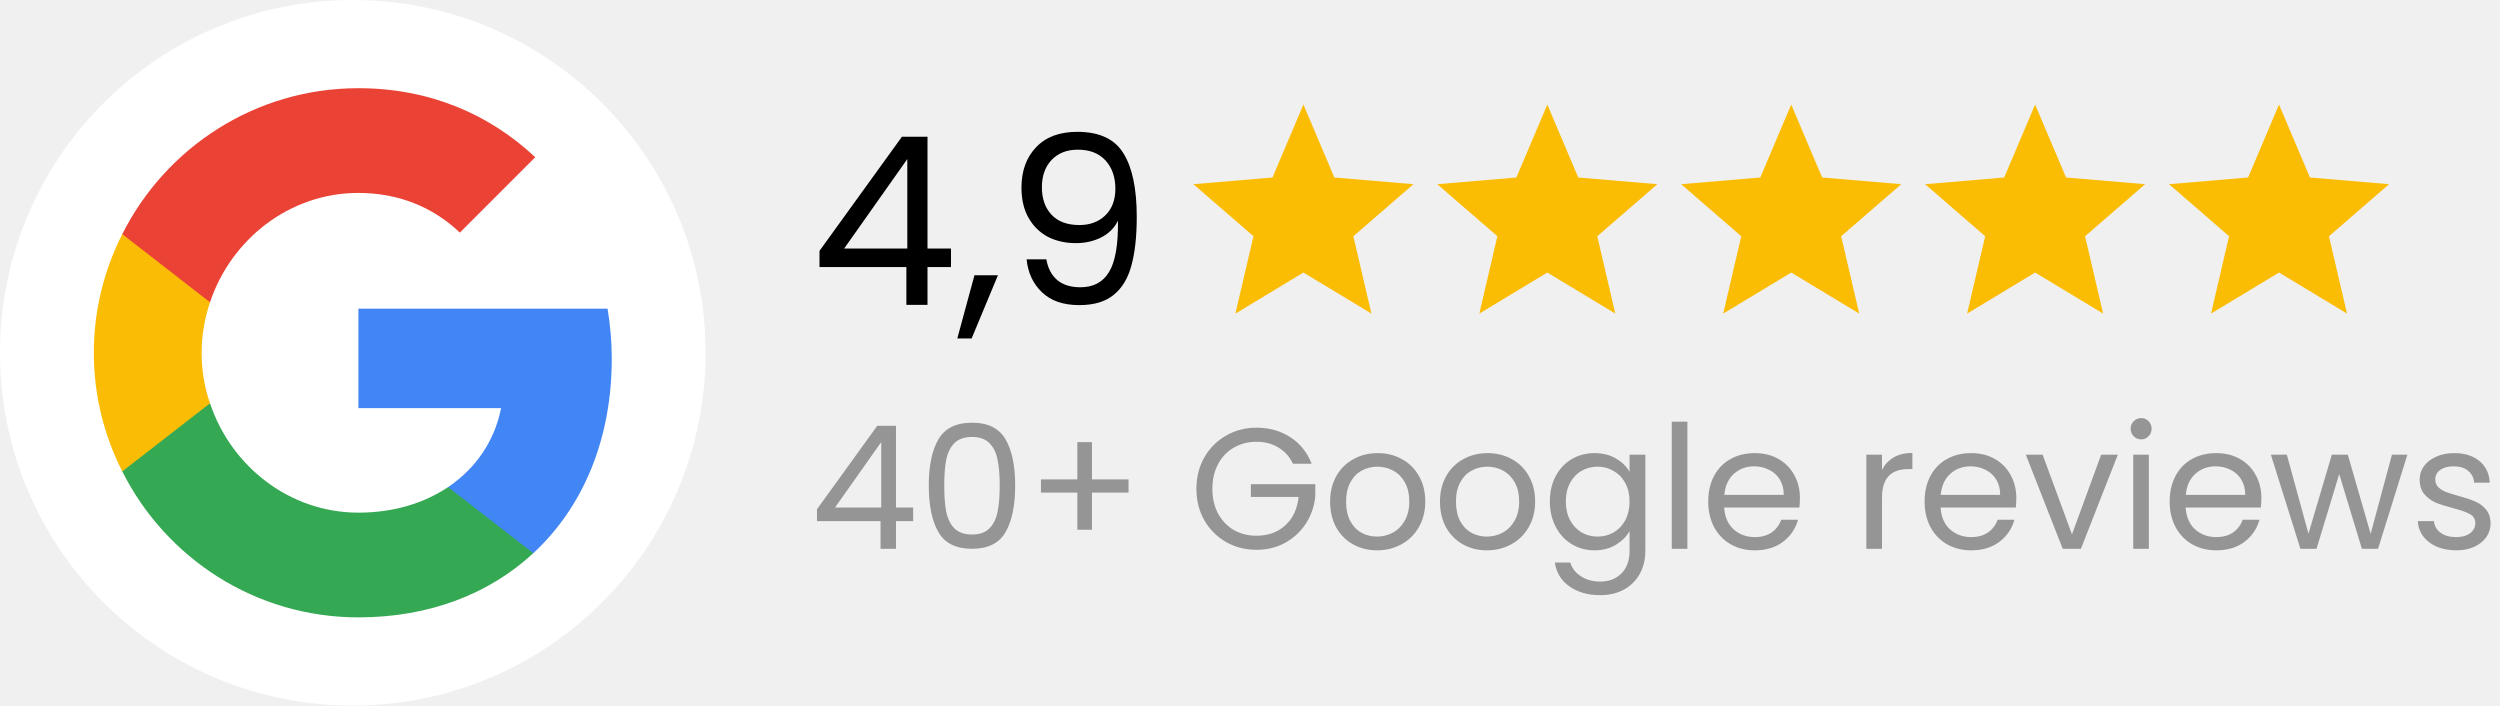
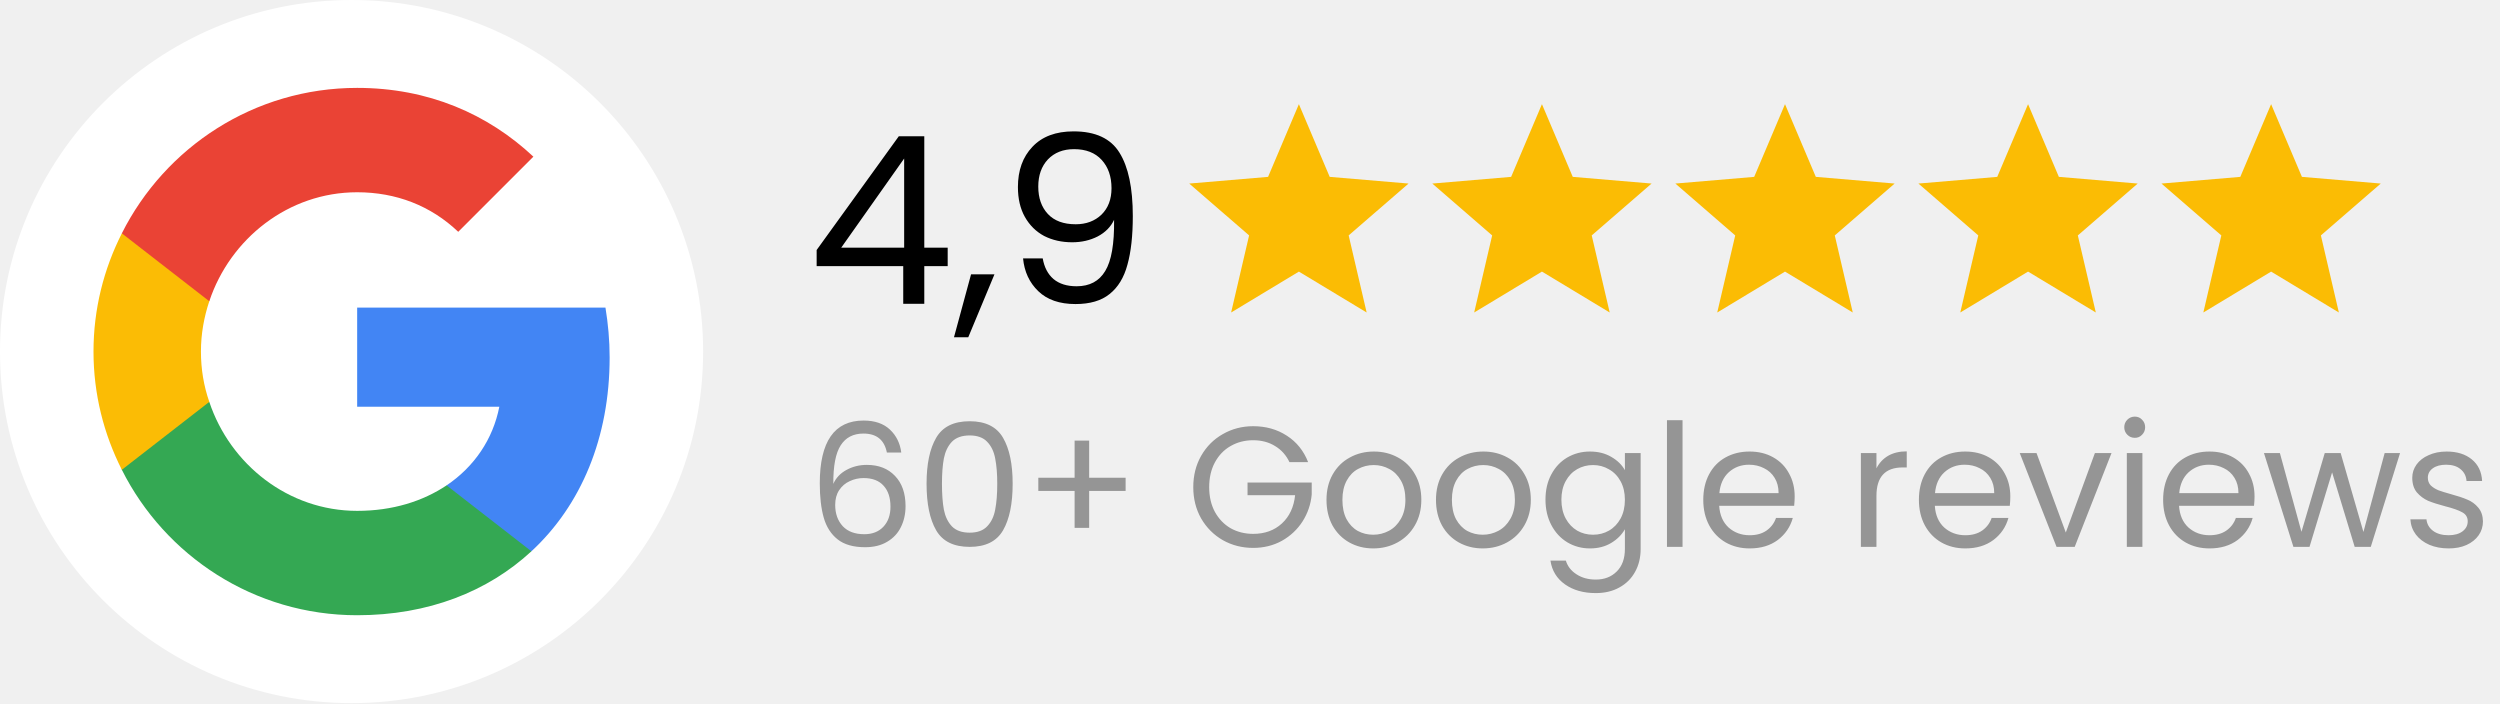
- <svg xmlns="http://www.w3.org/2000/svg" width="287" height="81" viewBox="0 0 287 81" fill="none">
+ <svg xmlns="http://www.w3.org/2000/svg" width="288" height="81" viewBox="0 0 288 81" fill="none">
  <path d="M94.078 30.66V28.8L103.54 15.7H106.478V28.531H109.173V30.66H106.478V35H104.052V30.66H94.078ZM104.159 18.261L96.909 28.531H104.159V18.261ZM114.562 31.604L111.543 38.855H109.898L111.866 31.604H114.562ZM120.121 29.771C120.301 30.795 120.714 31.586 121.361 32.143C122.026 32.7 122.915 32.978 124.03 32.978C125.521 32.978 126.617 32.394 127.318 31.226C128.037 30.058 128.378 28.09 128.342 25.323C127.965 26.132 127.336 26.77 126.456 27.237C125.575 27.686 124.596 27.911 123.517 27.911C122.313 27.911 121.235 27.668 120.283 27.183C119.348 26.68 118.612 25.952 118.072 25C117.533 24.047 117.264 22.897 117.264 21.549C117.264 19.627 117.821 18.081 118.935 16.913C120.049 15.727 121.631 15.134 123.679 15.134C126.195 15.134 127.956 15.952 128.962 17.587C129.987 19.222 130.499 21.657 130.499 24.892C130.499 27.156 130.292 29.025 129.879 30.498C129.484 31.972 128.801 33.095 127.83 33.868C126.878 34.641 125.566 35.027 123.895 35.027C122.062 35.027 120.633 34.533 119.609 33.544C118.585 32.556 118.001 31.298 117.857 29.771H120.121ZM123.922 25.835C125.126 25.835 126.114 25.467 126.887 24.73C127.66 23.975 128.046 22.96 128.046 21.684C128.046 20.336 127.669 19.249 126.914 18.422C126.159 17.596 125.099 17.183 123.733 17.183C122.475 17.183 121.469 17.578 120.714 18.369C119.977 19.159 119.609 20.201 119.609 21.495C119.609 22.807 119.977 23.858 120.714 24.649C121.451 25.44 122.52 25.835 123.922 25.835Z" fill="black" />
  <circle cx="40.5" cy="40.5" r="40.5" fill="white" />
-   <g clip-path="url(#clip0_54_87)">
+   <g clip-path="url(#clip0_301_822)">
    <path d="M70.23 41.183C70.23 39.184 70.052 37.285 69.749 35.438H41.145V46.853H57.523C56.789 50.6 54.637 53.764 51.448 55.915V63.509H61.218C66.939 58.219 70.23 50.422 70.23 41.183Z" fill="#4285F4" />
-     <path d="M41.146 70.875C49.347 70.875 56.207 68.141 61.219 63.509L51.448 55.915C48.714 57.738 45.246 58.852 41.146 58.852C33.223 58.852 26.515 53.511 24.11 46.297H14.036V54.118C19.023 64.041 29.274 70.875 41.146 70.875Z" fill="#34A853" />
+     <path d="M41.145 70.875C49.347 70.875 56.206 68.141 61.218 63.509L51.447 55.915C48.714 57.738 45.246 58.851 41.145 58.851C33.222 58.851 26.515 53.51 24.11 46.296H14.036V54.118C19.022 64.04 29.274 70.875 41.145 70.875Z" fill="#34A853" />
    <path d="M24.11 46.297C23.477 44.474 23.148 42.525 23.148 40.5C23.148 38.475 23.503 36.526 24.11 34.703V26.882H14.036C11.96 30.983 10.771 35.589 10.771 40.5C10.771 45.411 11.96 50.017 14.036 54.118L24.11 46.297Z" fill="#FBBC05" />
-     <path d="M41.146 22.148C45.626 22.148 49.626 23.692 52.79 26.705L61.446 18.048C56.207 13.137 49.347 10.125 41.146 10.125C29.274 10.125 19.023 16.959 14.036 26.882L24.11 34.703C26.515 27.489 33.223 22.148 41.146 22.148Z" fill="#EA4335" />
+     <path d="M41.145 22.148C45.626 22.148 49.625 23.692 52.789 26.705L61.446 18.048C56.206 13.137 49.347 10.125 41.145 10.125C29.274 10.125 19.022 16.959 14.036 26.882L24.11 34.703C26.515 27.489 33.222 22.148 41.145 22.148Z" fill="#EA4335" />
  </g>
-   <path d="M93.789 59.825V58.465L100.71 48.881H102.859V58.267H104.831V59.825H102.859V63H101.085V59.825H93.789ZM101.164 50.755L95.859 58.267H101.164V50.755ZM106.624 55.724C106.624 53.463 106.992 51.701 107.728 50.439C108.464 49.164 109.753 48.526 111.593 48.526C113.42 48.526 114.702 49.164 115.438 50.439C116.175 51.701 116.543 53.463 116.543 55.724C116.543 58.024 116.175 59.812 115.438 61.087C114.702 62.362 113.42 63 111.593 63C109.753 63 108.464 62.362 107.728 61.087C106.992 59.812 106.624 58.024 106.624 55.724ZM114.768 55.724C114.768 54.58 114.689 53.614 114.531 52.825C114.387 52.023 114.078 51.379 113.604 50.892C113.144 50.406 112.474 50.163 111.593 50.163C110.699 50.163 110.016 50.406 109.542 50.892C109.082 51.379 108.773 52.023 108.616 52.825C108.471 53.614 108.399 54.58 108.399 55.724C108.399 56.907 108.471 57.899 108.616 58.701C108.773 59.503 109.082 60.147 109.542 60.634C110.016 61.12 110.699 61.363 111.593 61.363C112.474 61.363 113.144 61.12 113.604 60.634C114.078 60.147 114.387 59.503 114.531 58.701C114.689 57.899 114.768 56.907 114.768 55.724ZM129.556 56.552H125.356V60.811H123.679V56.552H119.499V55.033H123.679V50.755H125.356V55.033H129.556V56.552ZM148.431 53.239C148.05 52.437 147.498 51.819 146.775 51.386C146.052 50.939 145.21 50.715 144.251 50.715C143.291 50.715 142.423 50.939 141.648 51.386C140.885 51.819 140.281 52.45 139.834 53.279C139.4 54.094 139.183 55.04 139.183 56.118C139.183 57.196 139.4 58.143 139.834 58.958C140.281 59.773 140.885 60.404 141.648 60.851C142.423 61.284 143.291 61.501 144.251 61.501C145.592 61.501 146.696 61.1 147.563 60.298C148.431 59.497 148.937 58.412 149.082 57.045H143.6V55.586H150.995V56.966C150.889 58.096 150.534 59.135 149.93 60.082C149.325 61.015 148.53 61.758 147.544 62.31C146.558 62.849 145.46 63.118 144.251 63.118C142.976 63.118 141.812 62.822 140.76 62.231C139.709 61.626 138.874 60.791 138.256 59.727C137.651 58.662 137.349 57.459 137.349 56.118C137.349 54.777 137.651 53.574 138.256 52.51C138.874 51.431 139.709 50.597 140.76 50.005C141.812 49.401 142.976 49.098 144.251 49.098C145.71 49.098 146.998 49.46 148.116 50.183C149.246 50.906 150.068 51.925 150.58 53.239H148.431ZM158.08 63.178C157.068 63.178 156.148 62.947 155.319 62.487C154.504 62.027 153.86 61.377 153.387 60.535C152.927 59.681 152.697 58.695 152.697 57.577C152.697 56.473 152.933 55.5 153.407 54.659C153.893 53.804 154.55 53.154 155.379 52.707C156.207 52.247 157.134 52.017 158.159 52.017C159.184 52.017 160.111 52.247 160.939 52.707C161.767 53.154 162.418 53.798 162.891 54.639C163.378 55.48 163.621 56.46 163.621 57.577C163.621 58.695 163.371 59.681 162.872 60.535C162.385 61.377 161.721 62.027 160.88 62.487C160.039 62.947 159.105 63.178 158.08 63.178ZM158.08 61.6C158.724 61.6 159.329 61.449 159.894 61.146C160.459 60.844 160.913 60.391 161.255 59.786C161.61 59.181 161.787 58.445 161.787 57.577C161.787 56.71 161.616 55.974 161.274 55.369C160.933 54.764 160.486 54.317 159.934 54.028C159.381 53.725 158.783 53.574 158.139 53.574C157.482 53.574 156.877 53.725 156.325 54.028C155.786 54.317 155.352 54.764 155.024 55.369C154.695 55.974 154.531 56.71 154.531 57.577C154.531 58.458 154.688 59.201 155.004 59.806C155.333 60.41 155.766 60.864 156.305 61.166C156.844 61.455 157.436 61.6 158.08 61.6ZM170.693 63.178C169.681 63.178 168.761 62.947 167.933 62.487C167.118 62.027 166.473 61.377 166 60.535C165.54 59.681 165.31 58.695 165.31 57.577C165.31 56.473 165.547 55.5 166.02 54.659C166.506 53.804 167.164 53.154 167.992 52.707C168.82 52.247 169.747 52.017 170.772 52.017C171.797 52.017 172.724 52.247 173.552 52.707C174.381 53.154 175.031 53.798 175.505 54.639C175.991 55.48 176.234 56.46 176.234 57.577C176.234 58.695 175.984 59.681 175.485 60.535C174.999 61.377 174.335 62.027 173.493 62.487C172.652 62.947 171.719 63.178 170.693 63.178ZM170.693 61.6C171.337 61.6 171.942 61.449 172.507 61.146C173.073 60.844 173.526 60.391 173.868 59.786C174.223 59.181 174.4 58.445 174.4 57.577C174.4 56.71 174.23 55.974 173.888 55.369C173.546 54.764 173.099 54.317 172.547 54.028C171.995 53.725 171.397 53.574 170.752 53.574C170.095 53.574 169.49 53.725 168.938 54.028C168.399 54.317 167.965 54.764 167.637 55.369C167.308 55.974 167.144 56.71 167.144 57.577C167.144 58.458 167.302 59.201 167.617 59.806C167.946 60.41 168.38 60.864 168.919 61.166C169.458 61.455 170.049 61.6 170.693 61.6ZM183.05 52.017C183.983 52.017 184.799 52.22 185.495 52.628C186.205 53.035 186.731 53.548 187.073 54.166V52.194H188.887V63.237C188.887 64.223 188.677 65.097 188.256 65.859C187.835 66.635 187.231 67.24 186.442 67.673C185.666 68.107 184.759 68.324 183.721 68.324C182.301 68.324 181.118 67.989 180.171 67.319C179.225 66.648 178.666 65.734 178.495 64.578H180.27C180.467 65.235 180.874 65.761 181.492 66.155C182.11 66.563 182.853 66.766 183.721 66.766C184.706 66.766 185.508 66.457 186.126 65.84C186.757 65.222 187.073 64.354 187.073 63.237V60.969C186.718 61.6 186.192 62.126 185.495 62.547C184.799 62.967 183.983 63.178 183.05 63.178C182.09 63.178 181.216 62.941 180.427 62.468C179.652 61.994 179.041 61.331 178.594 60.476C178.147 59.621 177.923 58.649 177.923 57.558C177.923 56.453 178.147 55.487 178.594 54.659C179.041 53.818 179.652 53.167 180.427 52.707C181.216 52.247 182.09 52.017 183.05 52.017ZM187.073 57.577C187.073 56.762 186.908 56.052 186.58 55.448C186.251 54.843 185.804 54.383 185.239 54.067C184.687 53.739 184.075 53.574 183.405 53.574C182.735 53.574 182.123 53.732 181.571 54.048C181.019 54.363 180.579 54.823 180.25 55.428C179.921 56.033 179.757 56.742 179.757 57.558C179.757 58.386 179.921 59.109 180.25 59.727C180.579 60.331 181.019 60.798 181.571 61.127C182.123 61.442 182.735 61.6 183.405 61.6C184.075 61.6 184.687 61.442 185.239 61.127C185.804 60.798 186.251 60.331 186.58 59.727C186.908 59.109 187.073 58.392 187.073 57.577ZM193.714 48.408V63H191.919V48.408H193.714ZM206.632 57.183C206.632 57.525 206.612 57.886 206.572 58.267H197.935C198.001 59.332 198.363 60.167 199.02 60.772C199.69 61.363 200.499 61.659 201.445 61.659C202.221 61.659 202.865 61.482 203.378 61.127C203.904 60.759 204.272 60.272 204.482 59.667H206.415C206.125 60.706 205.547 61.554 204.679 62.211C203.812 62.855 202.734 63.178 201.445 63.178C200.42 63.178 199.5 62.947 198.685 62.487C197.883 62.027 197.252 61.377 196.792 60.535C196.332 59.681 196.102 58.695 196.102 57.577C196.102 56.46 196.325 55.48 196.772 54.639C197.219 53.798 197.843 53.154 198.645 52.707C199.46 52.247 200.394 52.017 201.445 52.017C202.471 52.017 203.378 52.24 204.167 52.687C204.955 53.134 205.56 53.752 205.981 54.541C206.415 55.316 206.632 56.197 206.632 57.183ZM204.778 56.808C204.778 56.125 204.627 55.54 204.324 55.053C204.022 54.554 203.608 54.179 203.082 53.929C202.569 53.666 201.998 53.535 201.367 53.535C200.459 53.535 199.684 53.824 199.04 54.403C198.409 54.981 198.047 55.783 197.955 56.808H204.778ZM216.052 53.949C216.367 53.331 216.814 52.851 217.393 52.51C217.984 52.168 218.701 51.997 219.542 51.997V53.85H219.069C217.057 53.85 216.052 54.941 216.052 57.124V63H214.257V52.194H216.052V53.949ZM231.473 57.183C231.473 57.525 231.453 57.886 231.414 58.267H222.777C222.842 59.332 223.204 60.167 223.861 60.772C224.532 61.363 225.34 61.659 226.287 61.659C227.062 61.659 227.706 61.482 228.219 61.127C228.745 60.759 229.113 60.272 229.323 59.667H231.256C230.967 60.706 230.388 61.554 229.521 62.211C228.653 62.855 227.575 63.178 226.287 63.178C225.261 63.178 224.341 62.947 223.526 62.487C222.724 62.027 222.093 61.377 221.633 60.535C221.173 59.681 220.943 58.695 220.943 57.577C220.943 56.46 221.166 55.48 221.613 54.639C222.06 53.798 222.685 53.154 223.487 52.707C224.302 52.247 225.235 52.017 226.287 52.017C227.312 52.017 228.219 52.24 229.008 52.687C229.797 53.134 230.401 53.752 230.822 54.541C231.256 55.316 231.473 56.197 231.473 57.183ZM229.619 56.808C229.619 56.125 229.468 55.54 229.166 55.053C228.863 54.554 228.449 54.179 227.923 53.929C227.411 53.666 226.839 53.535 226.208 53.535C225.301 53.535 224.525 53.824 223.881 54.403C223.25 54.981 222.888 55.783 222.796 56.808H229.619ZM237.864 61.344L241.216 52.194H243.129L238.889 63H236.799L232.56 52.194H234.492L237.864 61.344ZM245.822 50.439C245.48 50.439 245.191 50.321 244.954 50.084C244.717 49.847 244.599 49.558 244.599 49.216C244.599 48.875 244.717 48.585 244.954 48.349C245.191 48.112 245.48 47.994 245.822 47.994C246.15 47.994 246.426 48.112 246.65 48.349C246.886 48.585 247.005 48.875 247.005 49.216C247.005 49.558 246.886 49.847 246.65 50.084C246.426 50.321 246.15 50.439 245.822 50.439ZM246.689 52.194V63H244.895V52.194H246.689ZM259.607 57.183C259.607 57.525 259.587 57.886 259.548 58.267H250.911C250.977 59.332 251.338 60.167 251.995 60.772C252.666 61.363 253.474 61.659 254.421 61.659C255.197 61.659 255.841 61.482 256.353 61.127C256.879 60.759 257.247 60.272 257.458 59.667H259.39C259.101 60.706 258.522 61.554 257.655 62.211C256.787 62.855 255.709 63.178 254.421 63.178C253.396 63.178 252.475 62.947 251.66 62.487C250.858 62.027 250.227 61.377 249.767 60.535C249.307 59.681 249.077 58.695 249.077 57.577C249.077 56.46 249.301 55.48 249.748 54.639C250.194 53.798 250.819 53.154 251.621 52.707C252.436 52.247 253.369 52.017 254.421 52.017C255.446 52.017 256.353 52.24 257.142 52.687C257.931 53.134 258.536 53.752 258.956 54.541C259.39 55.316 259.607 56.197 259.607 57.183ZM257.753 56.808C257.753 56.125 257.602 55.54 257.3 55.053C256.998 54.554 256.583 54.179 256.058 53.929C255.545 53.666 254.973 53.535 254.342 53.535C253.435 53.535 252.659 53.824 252.015 54.403C251.384 54.981 251.023 55.783 250.931 56.808H257.753ZM276.37 52.194L272.999 63H271.145L268.542 54.422L265.939 63H264.086L260.694 52.194H262.528L265.012 61.265L267.694 52.194H269.528L272.151 61.284L274.596 52.194H276.37ZM281.977 63.178C281.149 63.178 280.406 63.039 279.749 62.763C279.091 62.474 278.572 62.08 278.191 61.58C277.81 61.068 277.599 60.483 277.56 59.825H279.413C279.466 60.364 279.716 60.805 280.163 61.146C280.623 61.488 281.221 61.659 281.957 61.659C282.641 61.659 283.18 61.508 283.574 61.206C283.968 60.903 284.166 60.522 284.166 60.062C284.166 59.589 283.955 59.24 283.535 59.017C283.114 58.78 282.463 58.55 281.582 58.327C280.781 58.116 280.123 57.906 279.611 57.696C279.111 57.472 278.677 57.15 278.309 56.729C277.954 56.295 277.777 55.73 277.777 55.033C277.777 54.481 277.941 53.975 278.27 53.515C278.598 53.055 279.065 52.694 279.67 52.431C280.274 52.155 280.965 52.017 281.74 52.017C282.936 52.017 283.903 52.319 284.639 52.924C285.375 53.528 285.769 54.356 285.822 55.408H284.028C283.988 54.843 283.758 54.389 283.337 54.048C282.93 53.706 282.378 53.535 281.681 53.535C281.037 53.535 280.524 53.673 280.143 53.949C279.762 54.225 279.571 54.587 279.571 55.033C279.571 55.389 279.683 55.684 279.906 55.921C280.143 56.144 280.432 56.328 280.774 56.473C281.129 56.605 281.615 56.756 282.233 56.927C283.009 57.137 283.64 57.347 284.126 57.558C284.613 57.755 285.027 58.057 285.368 58.465C285.723 58.872 285.907 59.405 285.921 60.062C285.921 60.653 285.756 61.186 285.428 61.659C285.099 62.132 284.632 62.507 284.028 62.783C283.436 63.046 282.752 63.178 281.977 63.178Z" fill="#959595" />
+   <path d="M102.169 52.135C101.88 50.676 100.98 49.946 99.468 49.946C98.298 49.946 97.424 50.4 96.845 51.307C96.267 52.201 95.984 53.679 95.997 55.743C96.3 55.06 96.799 54.527 97.496 54.146C98.206 53.752 98.995 53.555 99.862 53.555C101.216 53.555 102.294 53.975 103.096 54.817C103.911 55.658 104.319 56.821 104.319 58.307C104.319 59.201 104.141 60.003 103.786 60.713C103.444 61.422 102.919 61.988 102.209 62.408C101.512 62.829 100.664 63.039 99.665 63.039C98.311 63.039 97.253 62.737 96.49 62.132C95.728 61.528 95.195 60.693 94.893 59.628C94.591 58.563 94.439 57.249 94.439 55.684C94.439 50.86 96.122 48.447 99.487 48.447C100.776 48.447 101.788 48.796 102.524 49.492C103.26 50.189 103.694 51.07 103.826 52.135H102.169ZM99.487 55.073C98.922 55.073 98.39 55.191 97.89 55.428C97.391 55.651 96.983 56 96.668 56.473C96.365 56.933 96.214 57.498 96.214 58.169C96.214 59.168 96.503 59.983 97.082 60.614C97.66 61.232 98.488 61.541 99.566 61.541C100.487 61.541 101.216 61.258 101.755 60.693C102.307 60.114 102.583 59.339 102.583 58.366C102.583 57.341 102.321 56.539 101.795 55.96C101.269 55.369 100.5 55.073 99.487 55.073ZM106.74 55.724C106.74 53.463 107.108 51.701 107.844 50.439C108.58 49.164 109.868 48.526 111.709 48.526C113.536 48.526 114.818 49.164 115.554 50.439C116.29 51.701 116.658 53.463 116.658 55.724C116.658 58.024 116.29 59.812 115.554 61.087C114.818 62.362 113.536 63 111.709 63C109.868 63 108.58 62.362 107.844 61.087C107.108 59.812 106.74 58.024 106.74 55.724ZM114.883 55.724C114.883 54.58 114.805 53.614 114.647 52.825C114.502 52.023 114.193 51.379 113.72 50.892C113.26 50.406 112.589 50.163 111.709 50.163C110.815 50.163 110.131 50.406 109.658 50.892C109.198 51.379 108.889 52.023 108.731 52.825C108.587 53.614 108.514 54.58 108.514 55.724C108.514 56.907 108.587 57.899 108.731 58.701C108.889 59.503 109.198 60.147 109.658 60.634C110.131 61.12 110.815 61.363 111.709 61.363C112.589 61.363 113.26 61.12 113.72 60.634C114.193 60.147 114.502 59.503 114.647 58.701C114.805 57.899 114.883 56.907 114.883 55.724ZM129.671 56.552H125.471V60.811H123.795V56.552H119.615V55.033H123.795V50.755H125.471V55.033H129.671V56.552ZM148.547 53.239C148.165 52.437 147.613 51.819 146.89 51.386C146.167 50.939 145.326 50.715 144.366 50.715C143.407 50.715 142.539 50.939 141.763 51.386C141.001 51.819 140.396 52.45 139.949 53.279C139.515 54.094 139.298 55.04 139.298 56.118C139.298 57.196 139.515 58.143 139.949 58.958C140.396 59.773 141.001 60.404 141.763 60.851C142.539 61.284 143.407 61.501 144.366 61.501C145.707 61.501 146.811 61.1 147.679 60.298C148.547 59.497 149.053 58.412 149.197 57.045H143.716V55.586H151.11V56.966C151.005 58.096 150.65 59.135 150.045 60.082C149.441 61.015 148.645 61.758 147.659 62.31C146.673 62.849 145.576 63.118 144.366 63.118C143.091 63.118 141.928 62.822 140.876 62.231C139.824 61.626 138.99 60.791 138.372 59.727C137.767 58.662 137.465 57.459 137.465 56.118C137.465 54.777 137.767 53.574 138.372 52.51C138.99 51.431 139.824 50.597 140.876 50.005C141.928 49.401 143.091 49.098 144.366 49.098C145.825 49.098 147.114 49.46 148.231 50.183C149.362 50.906 150.183 51.925 150.696 53.239H148.547ZM158.196 63.178C157.183 63.178 156.263 62.947 155.435 62.487C154.62 62.027 153.976 61.377 153.502 60.535C153.042 59.681 152.812 58.695 152.812 57.577C152.812 56.473 153.049 55.5 153.522 54.659C154.009 53.804 154.666 53.154 155.494 52.707C156.322 52.247 157.249 52.017 158.274 52.017C159.3 52.017 160.227 52.247 161.055 52.707C161.883 53.154 162.534 53.798 163.007 54.639C163.493 55.48 163.737 56.46 163.737 57.577C163.737 58.695 163.487 59.681 162.987 60.535C162.501 61.377 161.837 62.027 160.996 62.487C160.154 62.947 159.221 63.178 158.196 63.178ZM158.196 61.6C158.84 61.6 159.444 61.449 160.01 61.146C160.575 60.844 161.029 60.391 161.37 59.786C161.725 59.181 161.903 58.445 161.903 57.577C161.903 56.71 161.732 55.974 161.39 55.369C161.048 54.764 160.601 54.317 160.049 54.028C159.497 53.725 158.899 53.574 158.255 53.574C157.597 53.574 156.993 53.725 156.441 54.028C155.902 54.317 155.468 54.764 155.139 55.369C154.81 55.974 154.646 56.71 154.646 57.577C154.646 58.458 154.804 59.201 155.119 59.806C155.448 60.41 155.882 60.864 156.421 61.166C156.96 61.455 157.551 61.6 158.196 61.6ZM170.809 63.178C169.797 63.178 168.876 62.947 168.048 62.487C167.233 62.027 166.589 61.377 166.116 60.535C165.656 59.681 165.425 58.695 165.425 57.577C165.425 56.473 165.662 55.5 166.135 54.659C166.622 53.804 167.279 53.154 168.107 52.707C168.935 52.247 169.862 52.017 170.888 52.017C171.913 52.017 172.84 52.247 173.668 52.707C174.496 53.154 175.147 53.798 175.62 54.639C176.107 55.48 176.35 56.46 176.35 57.577C176.35 58.695 176.1 59.681 175.6 60.535C175.114 61.377 174.45 62.027 173.609 62.487C172.768 62.947 171.834 63.178 170.809 63.178ZM170.809 61.6C171.453 61.6 172.058 61.449 172.623 61.146C173.188 60.844 173.642 60.391 173.984 59.786C174.338 59.181 174.516 58.445 174.516 57.577C174.516 56.71 174.345 55.974 174.003 55.369C173.661 54.764 173.214 54.317 172.662 54.028C172.11 53.725 171.512 53.574 170.868 53.574C170.211 53.574 169.606 53.725 169.054 54.028C168.515 54.317 168.081 54.764 167.752 55.369C167.424 55.974 167.259 56.71 167.259 57.577C167.259 58.458 167.417 59.201 167.733 59.806C168.061 60.41 168.495 60.864 169.034 61.166C169.573 61.455 170.165 61.6 170.809 61.6ZM183.166 52.017C184.099 52.017 184.914 52.22 185.611 52.628C186.321 53.035 186.847 53.548 187.188 54.166V52.194H189.002V63.237C189.002 64.223 188.792 65.097 188.371 65.859C187.951 66.635 187.346 67.24 186.557 67.673C185.782 68.107 184.875 68.324 183.836 68.324C182.416 68.324 181.233 67.989 180.287 67.319C179.34 66.648 178.781 65.734 178.611 64.578H180.385C180.582 65.235 180.99 65.761 181.608 66.155C182.226 66.563 182.968 66.766 183.836 66.766C184.822 66.766 185.624 66.457 186.242 65.84C186.873 65.222 187.188 64.354 187.188 63.237V60.969C186.833 61.6 186.308 62.126 185.611 62.547C184.914 62.967 184.099 63.178 183.166 63.178C182.206 63.178 181.332 62.941 180.543 62.468C179.767 61.994 179.156 61.331 178.709 60.476C178.262 59.621 178.039 58.649 178.039 57.558C178.039 56.453 178.262 55.487 178.709 54.659C179.156 53.818 179.767 53.167 180.543 52.707C181.332 52.247 182.206 52.017 183.166 52.017ZM187.188 57.577C187.188 56.762 187.024 56.052 186.695 55.448C186.367 54.843 185.92 54.383 185.354 54.067C184.802 53.739 184.191 53.574 183.521 53.574C182.85 53.574 182.239 53.732 181.687 54.048C181.135 54.363 180.694 54.823 180.366 55.428C180.037 56.033 179.873 56.742 179.873 57.558C179.873 58.386 180.037 59.109 180.366 59.727C180.694 60.331 181.135 60.798 181.687 61.127C182.239 61.442 182.85 61.6 183.521 61.6C184.191 61.6 184.802 61.442 185.354 61.127C185.92 60.798 186.367 60.331 186.695 59.727C187.024 59.109 187.188 58.392 187.188 57.577ZM193.829 48.408V63H192.035V48.408H193.829ZM206.747 57.183C206.747 57.525 206.727 57.886 206.688 58.267H198.051C198.117 59.332 198.478 60.167 199.136 60.772C199.806 61.363 200.614 61.659 201.561 61.659C202.337 61.659 202.981 61.482 203.493 61.127C204.019 60.759 204.387 60.272 204.598 59.667H206.53C206.241 60.706 205.663 61.554 204.795 62.211C203.927 62.855 202.849 63.178 201.561 63.178C200.536 63.178 199.615 62.947 198.8 62.487C197.998 62.027 197.367 61.377 196.907 60.535C196.447 59.681 196.217 58.695 196.217 57.577C196.217 56.46 196.441 55.48 196.888 54.639C197.335 53.798 197.959 53.154 198.761 52.707C199.576 52.247 200.509 52.017 201.561 52.017C202.586 52.017 203.493 52.24 204.282 52.687C205.071 53.134 205.676 53.752 206.096 54.541C206.53 55.316 206.747 56.197 206.747 57.183ZM204.893 56.808C204.893 56.125 204.742 55.54 204.44 55.053C204.138 54.554 203.723 54.179 203.198 53.929C202.685 53.666 202.113 53.535 201.482 53.535C200.575 53.535 199.799 53.824 199.155 54.403C198.524 54.981 198.163 55.783 198.071 56.808H204.893ZM216.167 53.949C216.483 53.331 216.93 52.851 217.508 52.51C218.1 52.168 218.816 51.997 219.657 51.997V53.85H219.184C217.173 53.85 216.167 54.941 216.167 57.124V63H214.373V52.194H216.167V53.949ZM231.588 57.183C231.588 57.525 231.569 57.886 231.529 58.267H222.892C222.958 59.332 223.32 60.167 223.977 60.772C224.647 61.363 225.456 61.659 226.402 61.659C227.178 61.659 227.822 61.482 228.335 61.127C228.861 60.759 229.229 60.272 229.439 59.667H231.371C231.082 60.706 230.504 61.554 229.636 62.211C228.769 62.855 227.691 63.178 226.402 63.178C225.377 63.178 224.457 62.947 223.642 62.487C222.84 62.027 222.209 61.377 221.749 60.535C221.288 59.681 221.058 58.695 221.058 57.577C221.058 56.46 221.282 55.48 221.729 54.639C222.176 53.798 222.8 53.154 223.602 52.707C224.417 52.247 225.351 52.017 226.402 52.017C227.428 52.017 228.335 52.24 229.123 52.687C229.912 53.134 230.517 53.752 230.938 54.541C231.371 55.316 231.588 56.197 231.588 57.183ZM229.735 56.808C229.735 56.125 229.584 55.54 229.281 55.053C228.979 54.554 228.565 54.179 228.039 53.929C227.526 53.666 226.954 53.535 226.323 53.535C225.416 53.535 224.641 53.824 223.997 54.403C223.366 54.981 223.004 55.783 222.912 56.808H229.735ZM237.98 61.344L241.332 52.194H243.245L239.005 63H236.915L232.675 52.194H234.608L237.98 61.344ZM245.937 50.439C245.595 50.439 245.306 50.321 245.07 50.084C244.833 49.847 244.715 49.558 244.715 49.216C244.715 48.875 244.833 48.585 245.07 48.349C245.306 48.112 245.595 47.994 245.937 47.994C246.266 47.994 246.542 48.112 246.765 48.349C247.002 48.585 247.12 48.875 247.12 49.216C247.12 49.558 247.002 49.847 246.765 50.084C246.542 50.321 246.266 50.439 245.937 50.439ZM246.805 52.194V63H245.01V52.194H246.805ZM259.723 57.183C259.723 57.525 259.703 57.886 259.663 58.267H251.026C251.092 59.332 251.454 60.167 252.111 60.772C252.781 61.363 253.59 61.659 254.536 61.659C255.312 61.659 255.956 61.482 256.469 61.127C256.995 60.759 257.363 60.272 257.573 59.667H259.506C259.216 60.706 258.638 61.554 257.77 62.211C256.903 62.855 255.825 63.178 254.536 63.178C253.511 63.178 252.591 62.947 251.776 62.487C250.974 62.027 250.343 61.377 249.883 60.535C249.423 59.681 249.193 58.695 249.193 57.577C249.193 56.46 249.416 55.48 249.863 54.639C250.31 53.798 250.934 53.154 251.736 52.707C252.551 52.247 253.485 52.017 254.536 52.017C255.562 52.017 256.469 52.24 257.258 52.687C258.046 53.134 258.651 53.752 259.072 54.541C259.506 55.316 259.723 56.197 259.723 57.183ZM257.869 56.808C257.869 56.125 257.718 55.54 257.415 55.053C257.113 54.554 256.699 54.179 256.173 53.929C255.66 53.666 255.089 53.535 254.458 53.535C253.551 53.535 252.775 53.824 252.131 54.403C251.5 54.981 251.138 55.783 251.046 56.808H257.869ZM276.486 52.194L273.114 63H271.26L268.658 54.422L266.055 63H264.201L260.809 52.194H262.643L265.128 61.265L267.81 52.194H269.644L272.266 61.284L274.711 52.194H276.486ZM282.092 63.178C281.264 63.178 280.521 63.039 279.864 62.763C279.207 62.474 278.688 62.08 278.306 61.58C277.925 61.068 277.715 60.483 277.675 59.825H279.529C279.581 60.364 279.831 60.805 280.278 61.146C280.738 61.488 281.336 61.659 282.073 61.659C282.756 61.659 283.295 61.508 283.69 61.206C284.084 60.903 284.281 60.522 284.281 60.062C284.281 59.589 284.071 59.24 283.65 59.017C283.229 58.78 282.579 58.55 281.698 58.327C280.896 58.116 280.239 57.906 279.726 57.696C279.227 57.472 278.793 57.15 278.425 56.729C278.07 56.295 277.892 55.73 277.892 55.033C277.892 54.481 278.057 53.975 278.385 53.515C278.714 53.055 279.181 52.694 279.785 52.431C280.39 52.155 281.08 52.017 281.856 52.017C283.052 52.017 284.018 52.319 284.754 52.924C285.491 53.528 285.885 54.356 285.938 55.408H284.143C284.104 54.843 283.874 54.389 283.453 54.048C283.045 53.706 282.493 53.535 281.797 53.535C281.152 53.535 280.64 53.673 280.258 53.949C279.877 54.225 279.687 54.587 279.687 55.033C279.687 55.389 279.798 55.684 280.022 55.921C280.258 56.144 280.548 56.328 280.89 56.473C281.244 56.605 281.731 56.756 282.349 56.927C283.124 57.137 283.755 57.347 284.242 57.558C284.728 57.755 285.142 58.057 285.484 58.465C285.839 58.872 286.023 59.405 286.036 60.062C286.036 60.653 285.872 61.186 285.543 61.659C285.215 62.132 284.748 62.507 284.143 62.783C283.552 63.046 282.868 63.178 282.092 63.178Z" fill="#959595" />
  <path d="M149.632 31.288L157.438 36L155.366 27.12L162.263 21.145L153.181 20.375L149.632 12L146.082 20.375L137 21.145L143.897 27.12L141.825 36L149.632 31.288Z" fill="#FBBC04" />
  <path d="M177.632 31.288L185.438 36L183.366 27.12L190.263 21.145L181.181 20.375L177.632 12L174.082 20.375L165 21.145L171.897 27.12L169.825 36L177.632 31.288Z" fill="#FBBC04" />
  <path d="M205.632 31.288L213.438 36L211.366 27.12L218.263 21.145L209.181 20.375L205.632 12L202.082 20.375L193 21.145L199.897 27.12L197.825 36L205.632 31.288Z" fill="#FBBC04" />
  <path d="M233.632 31.288L241.438 36L239.366 27.12L246.263 21.145L237.181 20.375L233.632 12L230.082 20.375L221 21.145L227.897 27.12L225.825 36L233.632 31.288Z" fill="#FBBC04" />
  <path d="M261.632 31.288L269.438 36L267.366 27.12L274.263 21.145L265.181 20.375L261.632 12L258.082 20.375L249 21.145L255.897 27.12L253.825 36L261.632 31.288Z" fill="#FBBC04" />
  <defs>
-     <clipPath id="clip0_54_87">
+     <clipPath id="clip0_301_822">
      <rect width="60.75" height="60.75" fill="white" transform="translate(10.125 10.125)" />
    </clipPath>
  </defs>
</svg>
